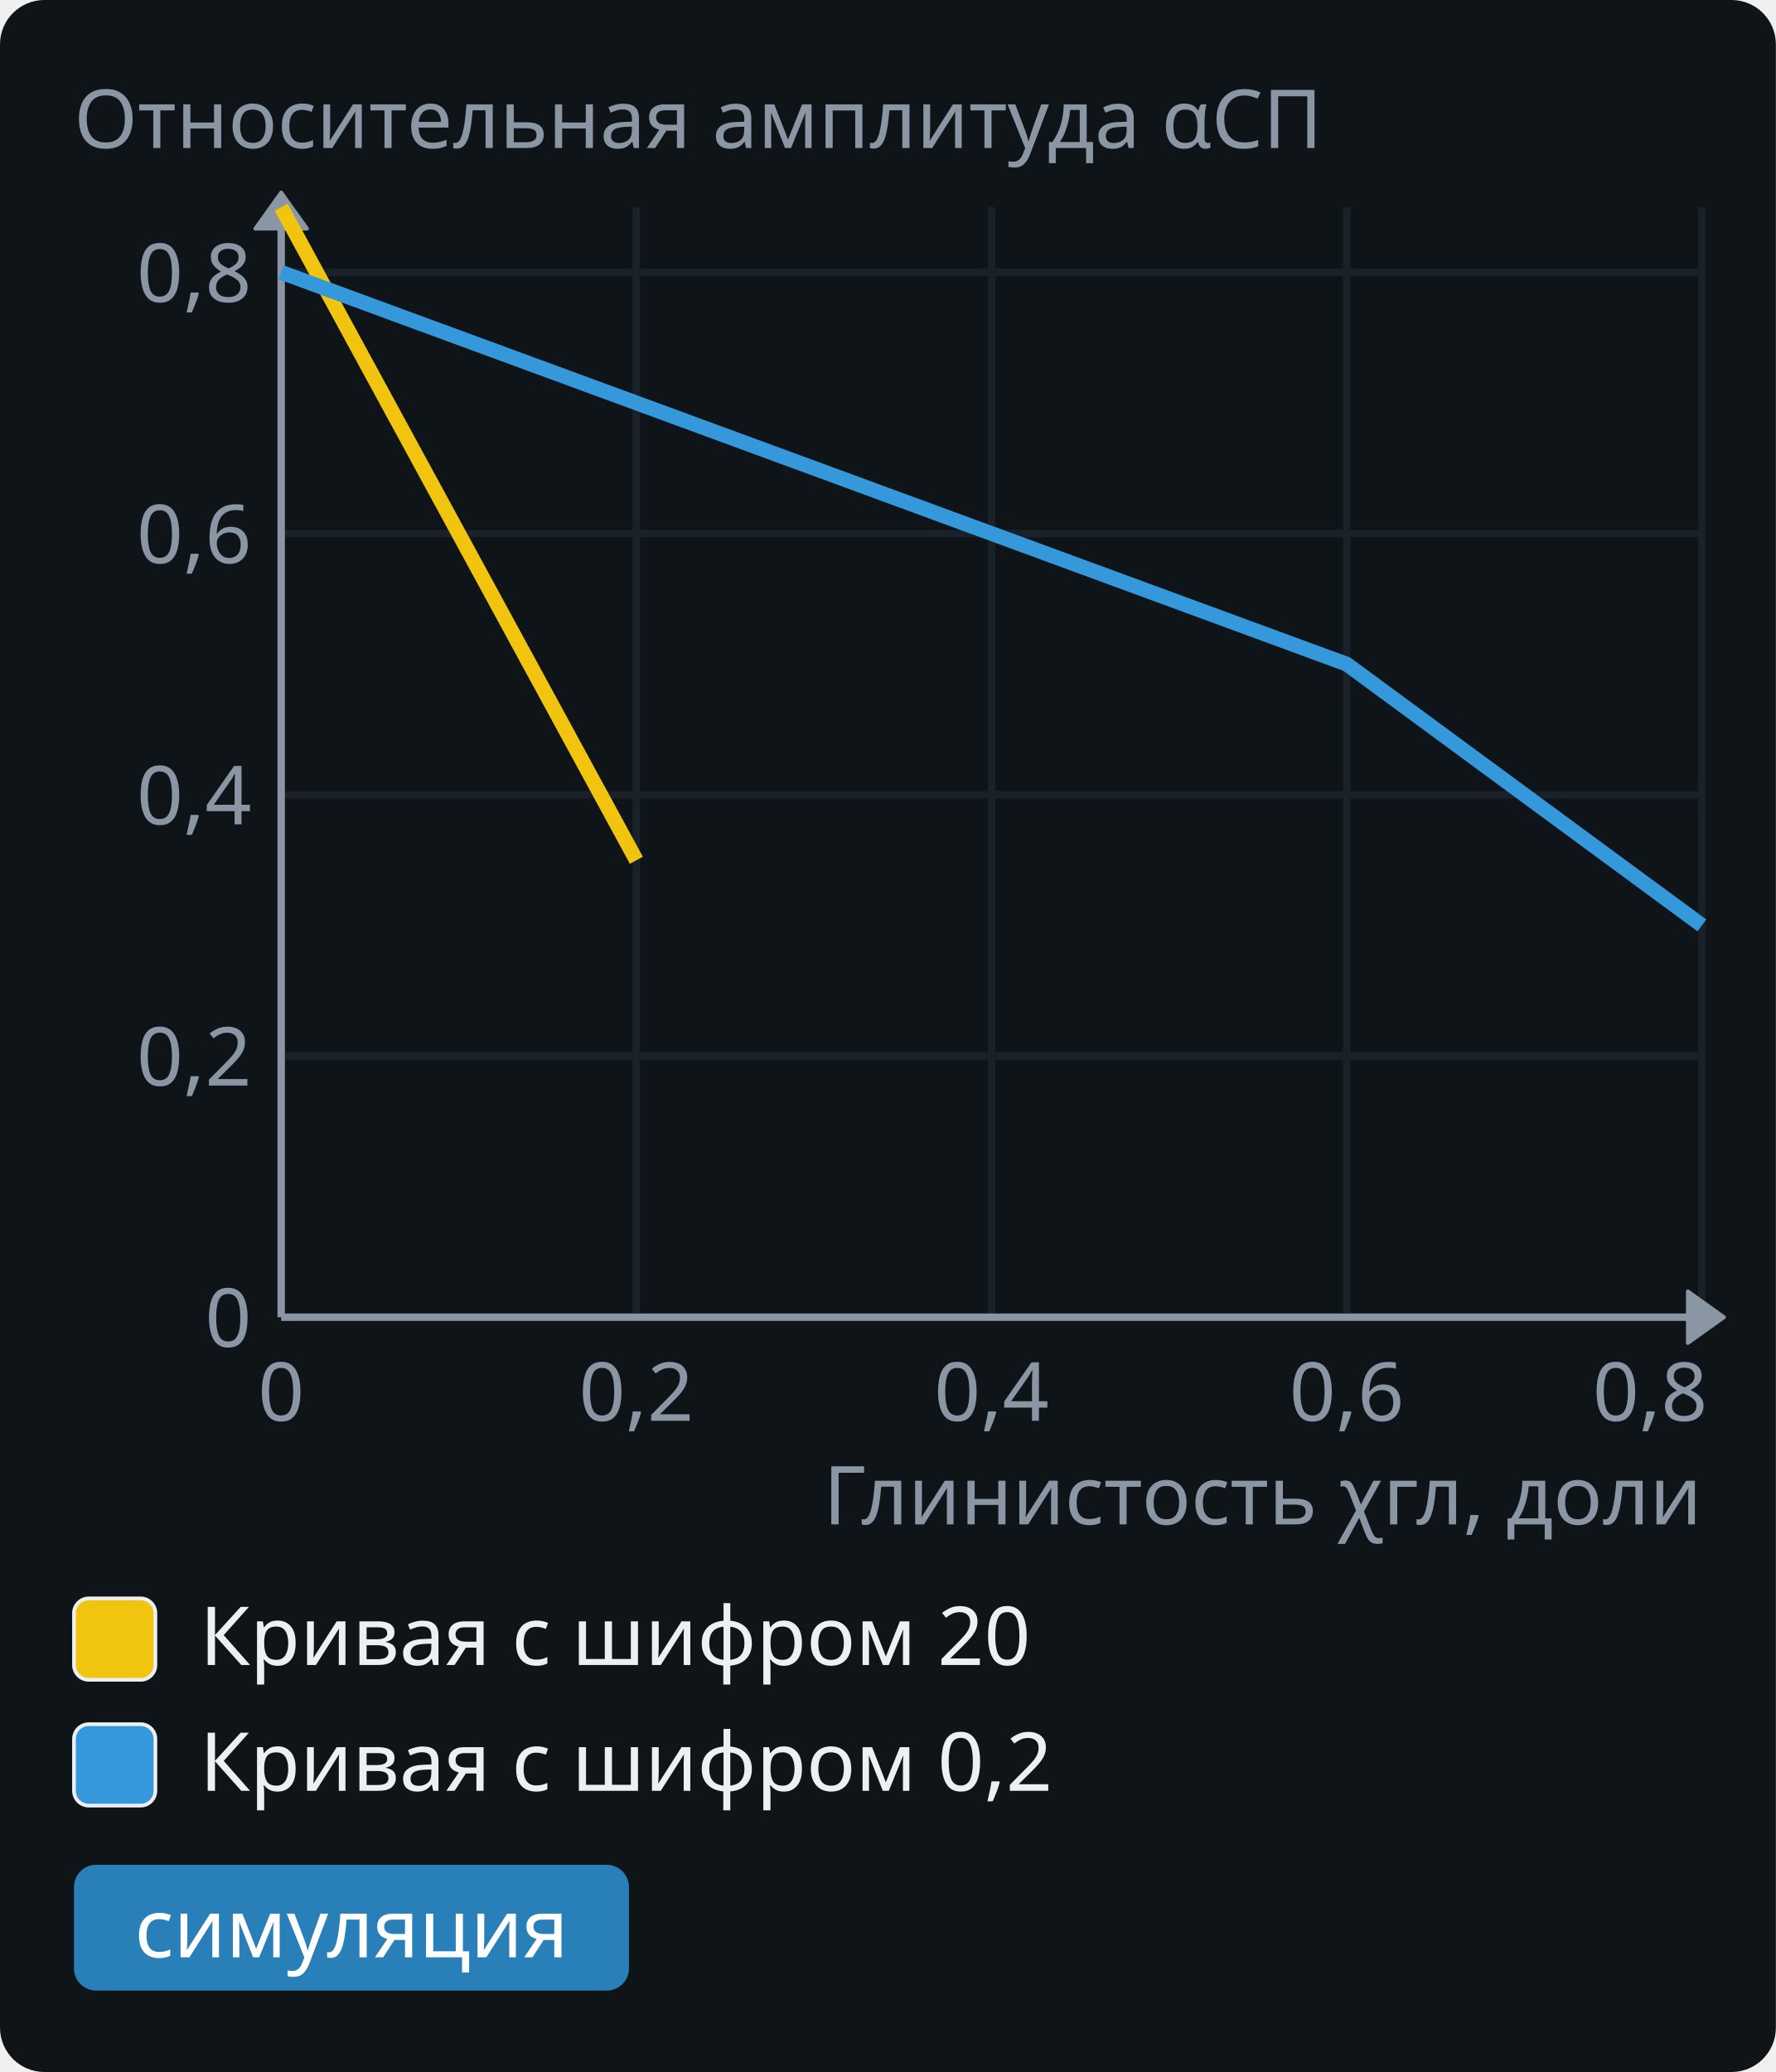
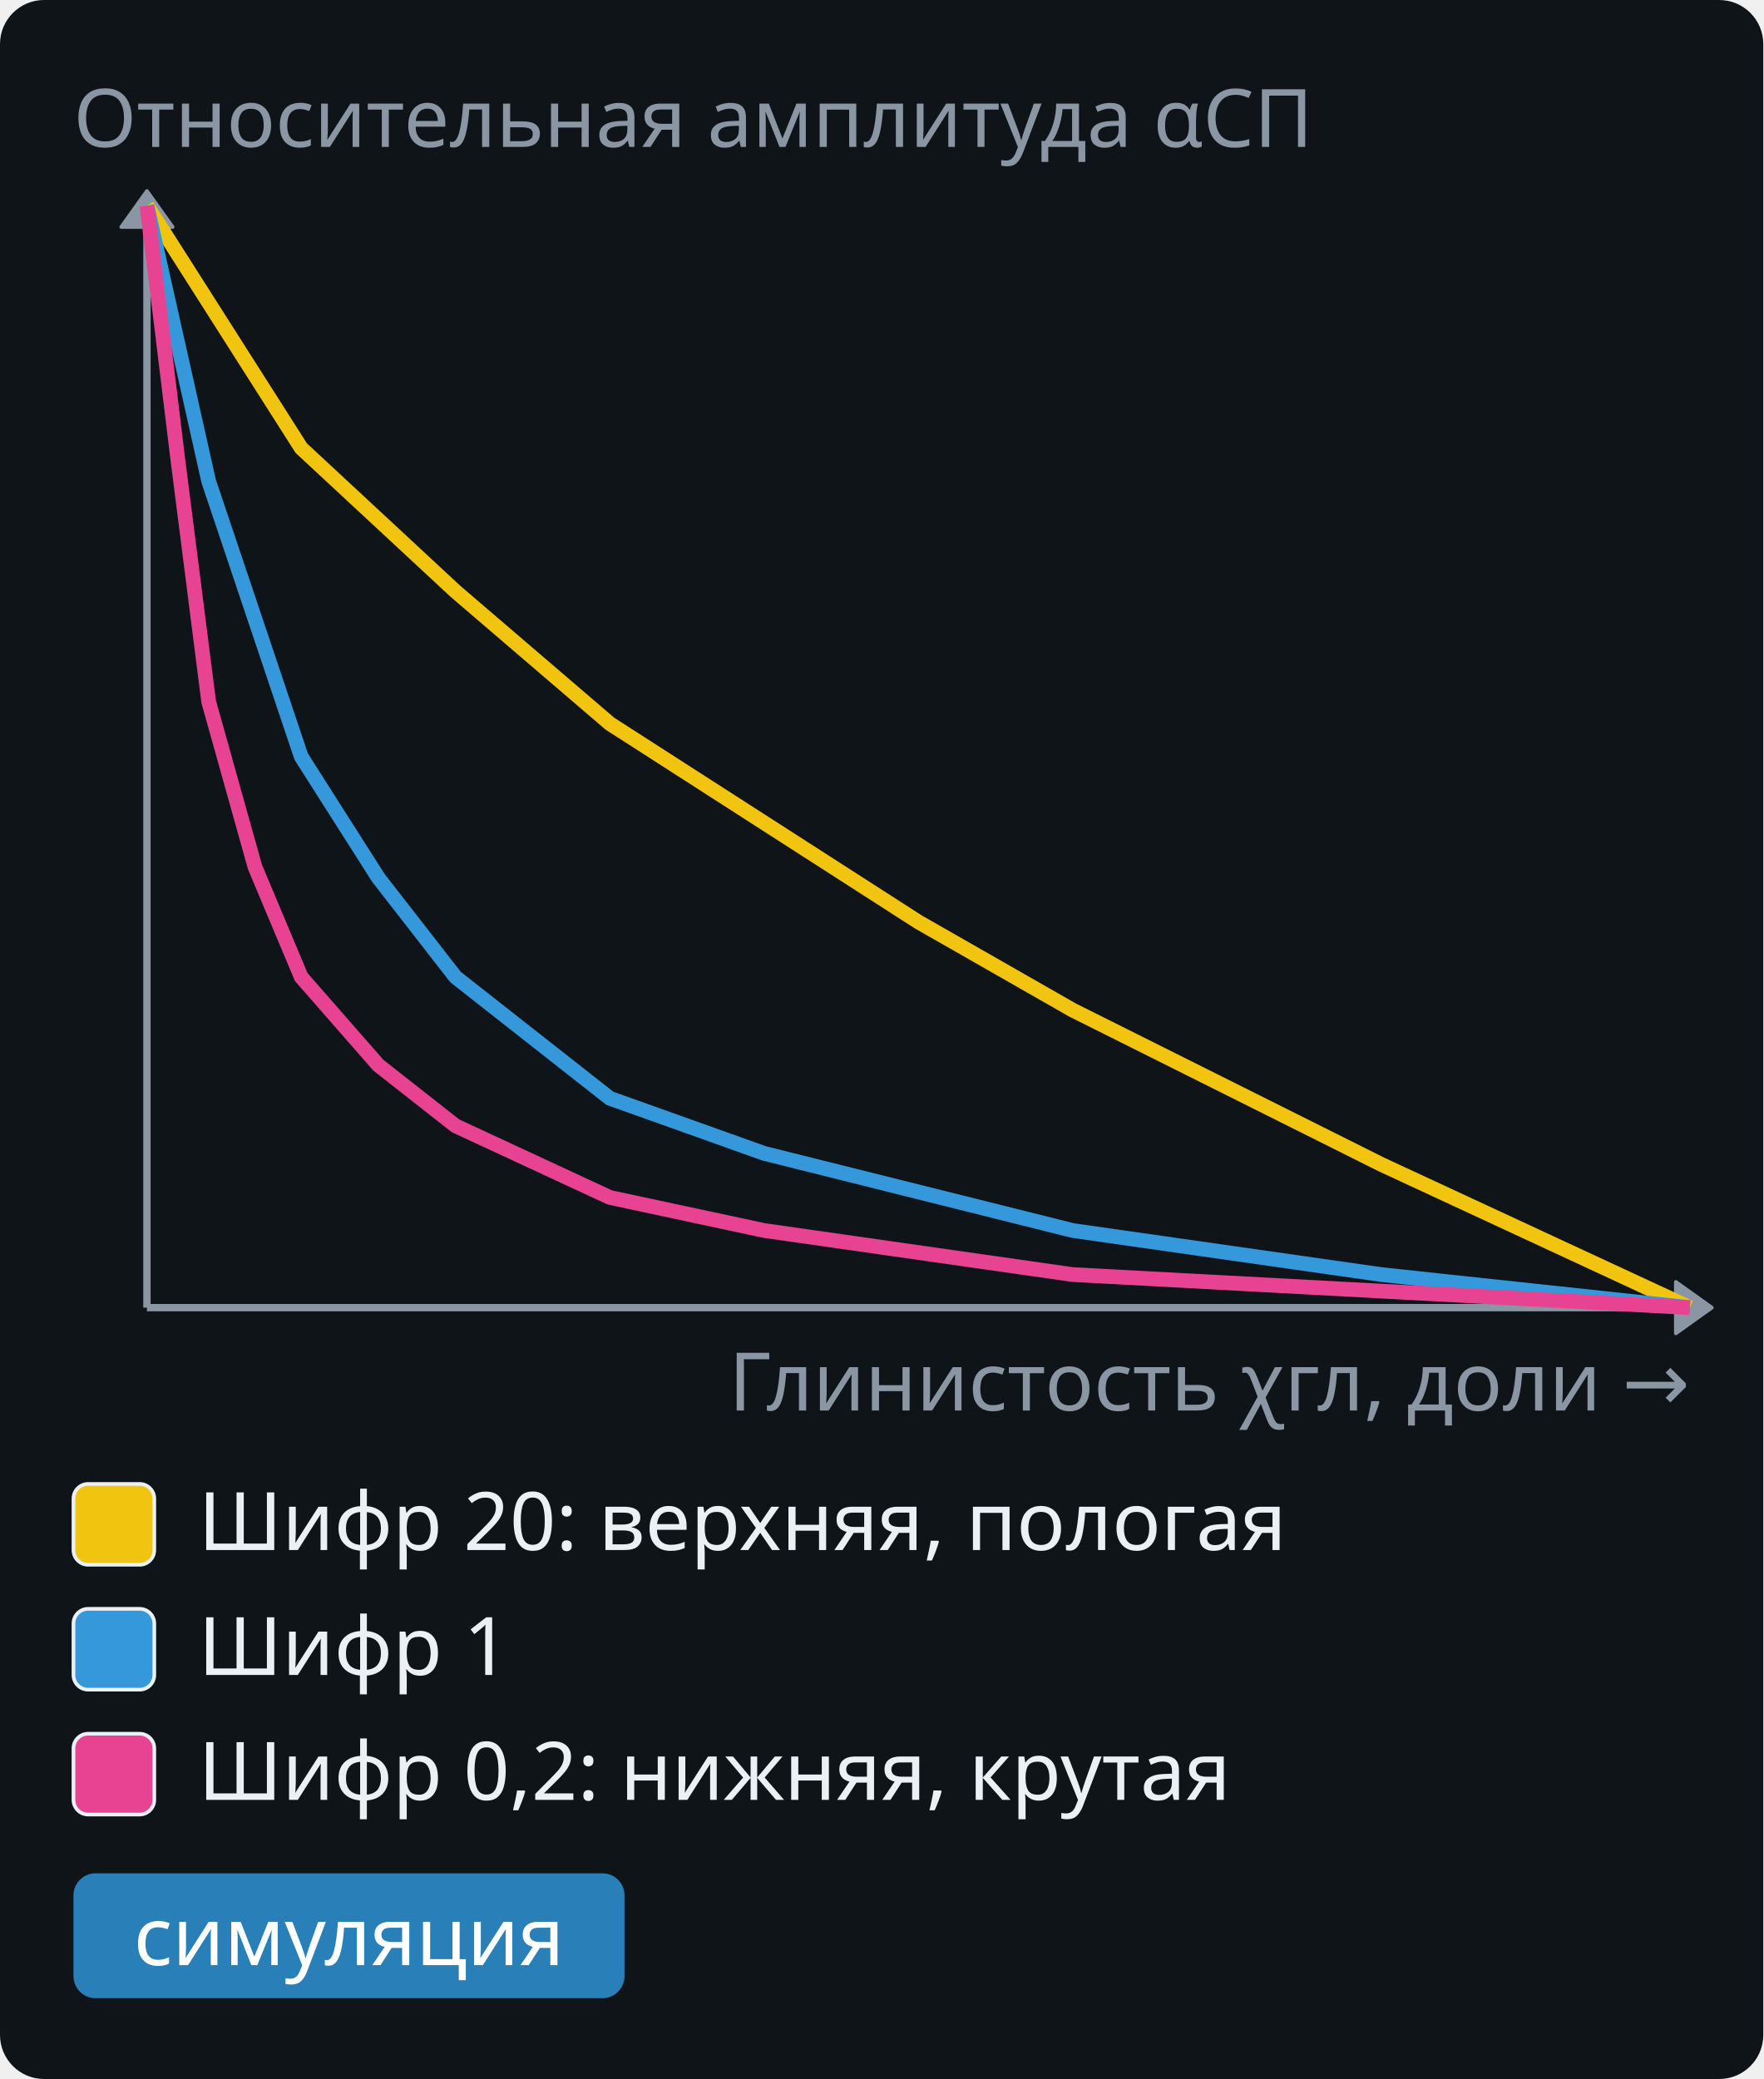
- <svg xmlns="http://www.w3.org/2000/svg" viewBox="0 0 480 560" width="480" height="560" font-family="Segoe UI, sans-serif" role="img">
-   <rect x="0.0" y="0.0" width="480.0" height="560.0" rx="12" fill="#0F1419" stroke="none" />
+ <svg xmlns="http://www.w3.org/2000/svg" viewBox="0 0 480 566" width="480" height="566" font-family="Segoe UI, sans-serif" role="img">
+   <rect x="0.0" y="0.0" width="480.0" height="566.0" rx="12" fill="#0F1419" stroke="none" />
  <text x="20.0" y="40.0" fill="#8A96A3" font-size="22" font-weight="400" text-anchor="start">Относительная амплитуда αСП</text>
-   <line x1="76.0" y1="356.0" x2="460.0" y2="356.0" stroke="#1A2129" stroke-width="2" />
-   <text x="68.0" y="364.0" fill="#8A96A3" font-size="22" font-weight="400" text-anchor="end">0</text>
-   <line x1="76.0" y1="285.4" x2="460.0" y2="285.4" stroke="#1A2129" stroke-width="2" />
-   <text x="68.0" y="293.4" fill="#8A96A3" font-size="22" font-weight="400" text-anchor="end">0,2</text>
-   <line x1="76.0" y1="214.8" x2="460.0" y2="214.8" stroke="#1A2129" stroke-width="2" />
-   <text x="68.0" y="222.8" fill="#8A96A3" font-size="22" font-weight="400" text-anchor="end">0,4</text>
-   <line x1="76.0" y1="144.2" x2="460.0" y2="144.2" stroke="#1A2129" stroke-width="2" />
-   <text x="68.0" y="152.2" fill="#8A96A3" font-size="22" font-weight="400" text-anchor="end">0,6</text>
-   <line x1="76.0" y1="73.6" x2="460.0" y2="73.6" stroke="#1A2129" stroke-width="2" />
-   <text x="68.0" y="81.6" fill="#8A96A3" font-size="22" font-weight="400" text-anchor="end">0,8</text>
-   <line x1="76.0" y1="56.0" x2="76.0" y2="356.0" stroke="#1A2129" stroke-width="2" />
-   <text x="76.0" y="384.0" fill="#8A96A3" font-size="22" font-weight="400" text-anchor="middle">0</text>
-   <line x1="172.0" y1="56.0" x2="172.0" y2="356.0" stroke="#1A2129" stroke-width="2" />
-   <text x="172.0" y="384.0" fill="#8A96A3" font-size="22" font-weight="400" text-anchor="middle">0,2</text>
-   <line x1="268.0" y1="56.0" x2="268.0" y2="356.0" stroke="#1A2129" stroke-width="2" />
-   <text x="268.0" y="384.0" fill="#8A96A3" font-size="22" font-weight="400" text-anchor="middle">0,4</text>
-   <line x1="364.0" y1="56.0" x2="364.0" y2="356.0" stroke="#1A2129" stroke-width="2" />
-   <text x="364.0" y="384.0" fill="#8A96A3" font-size="22" font-weight="400" text-anchor="middle">0,6</text>
-   <line x1="460.0" y1="56.0" x2="460.0" y2="356.0" stroke="#1A2129" stroke-width="2" />
-   <text x="446.0" y="384.0" fill="#8A96A3" font-size="22" font-weight="400" text-anchor="middle">0,8</text>
-   <line x1="76.0" y1="356.0" x2="76.0" y2="61.8" stroke="#8A96A3" stroke-width="2" />
-   <path d="M76.0,52.0 L83.0,61.8 L69.0,61.8 Z" fill="#8A96A3" stroke="#8A96A3" stroke-width="1" stroke-linejoin="round" />
-   <line x1="76.0" y1="356.0" x2="456.2" y2="356.0" stroke="#8A96A3" stroke-width="2" />
+   <line x1="40.0" y1="356.0" x2="40.0" y2="61.8" stroke="#8A96A3" stroke-width="2" />
+   <path d="M40.0,52.0 L47.0,61.8 L33.0,61.8 Z" fill="#8A96A3" stroke="#8A96A3" stroke-width="1" stroke-linejoin="round" />
+   <line x1="40.0" y1="356.0" x2="456.2" y2="356.0" stroke="#8A96A3" stroke-width="2" />
  <path d="M466.0,356.0 L456.2,363.0 L456.2,349.0 Z" fill="#8A96A3" stroke="#8A96A3" stroke-width="1" stroke-linejoin="round" />
-   <path d="M76.0,56.0 L172.0,232.5" fill="none" stroke="#F1C40F" stroke-width="4" stroke-linejoin="round" />
-   <path d="M76.0,73.6 L364.0,179.5 L460.0,250.1" fill="none" stroke="#3498DB" stroke-width="4" stroke-linejoin="round" />
-   <text x="460.0" y="412.0" fill="#8A96A3" font-size="22" font-weight="400" text-anchor="end">Глинистость χгл, доли</text>
-   <rect x="20.0" y="432.0" width="22.0" height="22.0" rx="4" fill="#F1C40F" stroke="#ECEFF4" />
-   <text x="54.0" y="450.0" fill="#ECEFF4" font-size="22" font-weight="400" text-anchor="start">Кривая с шифром 20</text>
-   <rect x="20.0" y="466.0" width="22.0" height="22.0" rx="4" fill="#3498DB" stroke="#ECEFF4" />
-   <text x="54.0" y="484.0" fill="#ECEFF4" font-size="22" font-weight="400" text-anchor="start">Кривая с шифром 0,2</text>
-   <rect x="20.0" y="504.0" width="150.0" height="34.0" rx="6" fill="#2980B9" stroke="none" />
-   <text x="95.0" y="529.0" fill="#FFFFFF" font-size="22" font-weight="400" text-anchor="middle">симуляция</text>
+   <path d="M40.0,56.0 L82.0,122.0 L124.0,161.0 L166.0,197.0 L208.0,224.0 L250.0,251.0 L292.0,275.0 L376.0,317.0 L460.0,356.0" fill="none" stroke="#F1C40F" stroke-width="4" stroke-linejoin="round" />
+   <path d="M40.0,56.0 L56.8,131.0 L82.0,206.0 L103.0,239.0 L124.0,266.0 L166.0,299.0 L208.0,314.0 L292.0,335.0 L376.0,347.0 L460.0,356.0" fill="none" stroke="#3498DB" stroke-width="4" stroke-linejoin="round" />
+   <path d="M40.0,56.0 L48.4,125.0 L56.8,191.0 L69.4,236.0 L82.0,266.0 L103.0,290.0 L124.0,306.5 L166.0,326.0 L208.0,335.0 L292.0,347.0 L376.0,351.5 L460.0,356.0" fill="none" stroke="#E84393" stroke-width="4" stroke-linejoin="round" />
+   <text x="460.0" y="384.0" fill="#8A96A3" font-size="22" font-weight="400" text-anchor="end">Глинистость χгл, доли →</text>
+   <rect x="20.0" y="404.0" width="22.0" height="22.0" rx="4" fill="#F1C40F" stroke="#ECEFF4" />
+   <text x="54.0" y="422.0" fill="#ECEFF4" font-size="22" font-weight="400" text-anchor="start">Шифр 20: верхняя, пологая</text>
+   <rect x="20.0" y="438.0" width="22.0" height="22.0" rx="4" fill="#3498DB" stroke="#ECEFF4" />
+   <text x="54.0" y="456.0" fill="#ECEFF4" font-size="22" font-weight="400" text-anchor="start">Шифр 1</text>
+   <rect x="20.0" y="472.0" width="22.0" height="22.0" rx="4" fill="#E84393" stroke="#ECEFF4" />
+   <text x="54.0" y="490.0" fill="#ECEFF4" font-size="22" font-weight="400" text-anchor="start">Шифр 0,2: нижняя, крутая</text>
+   <rect x="20.0" y="510.0" width="150.0" height="34.0" rx="6" fill="#2980B9" stroke="none" />
+   <text x="95.0" y="535.0" fill="#FFFFFF" font-size="22" font-weight="400" text-anchor="middle">симуляция</text>
</svg>
